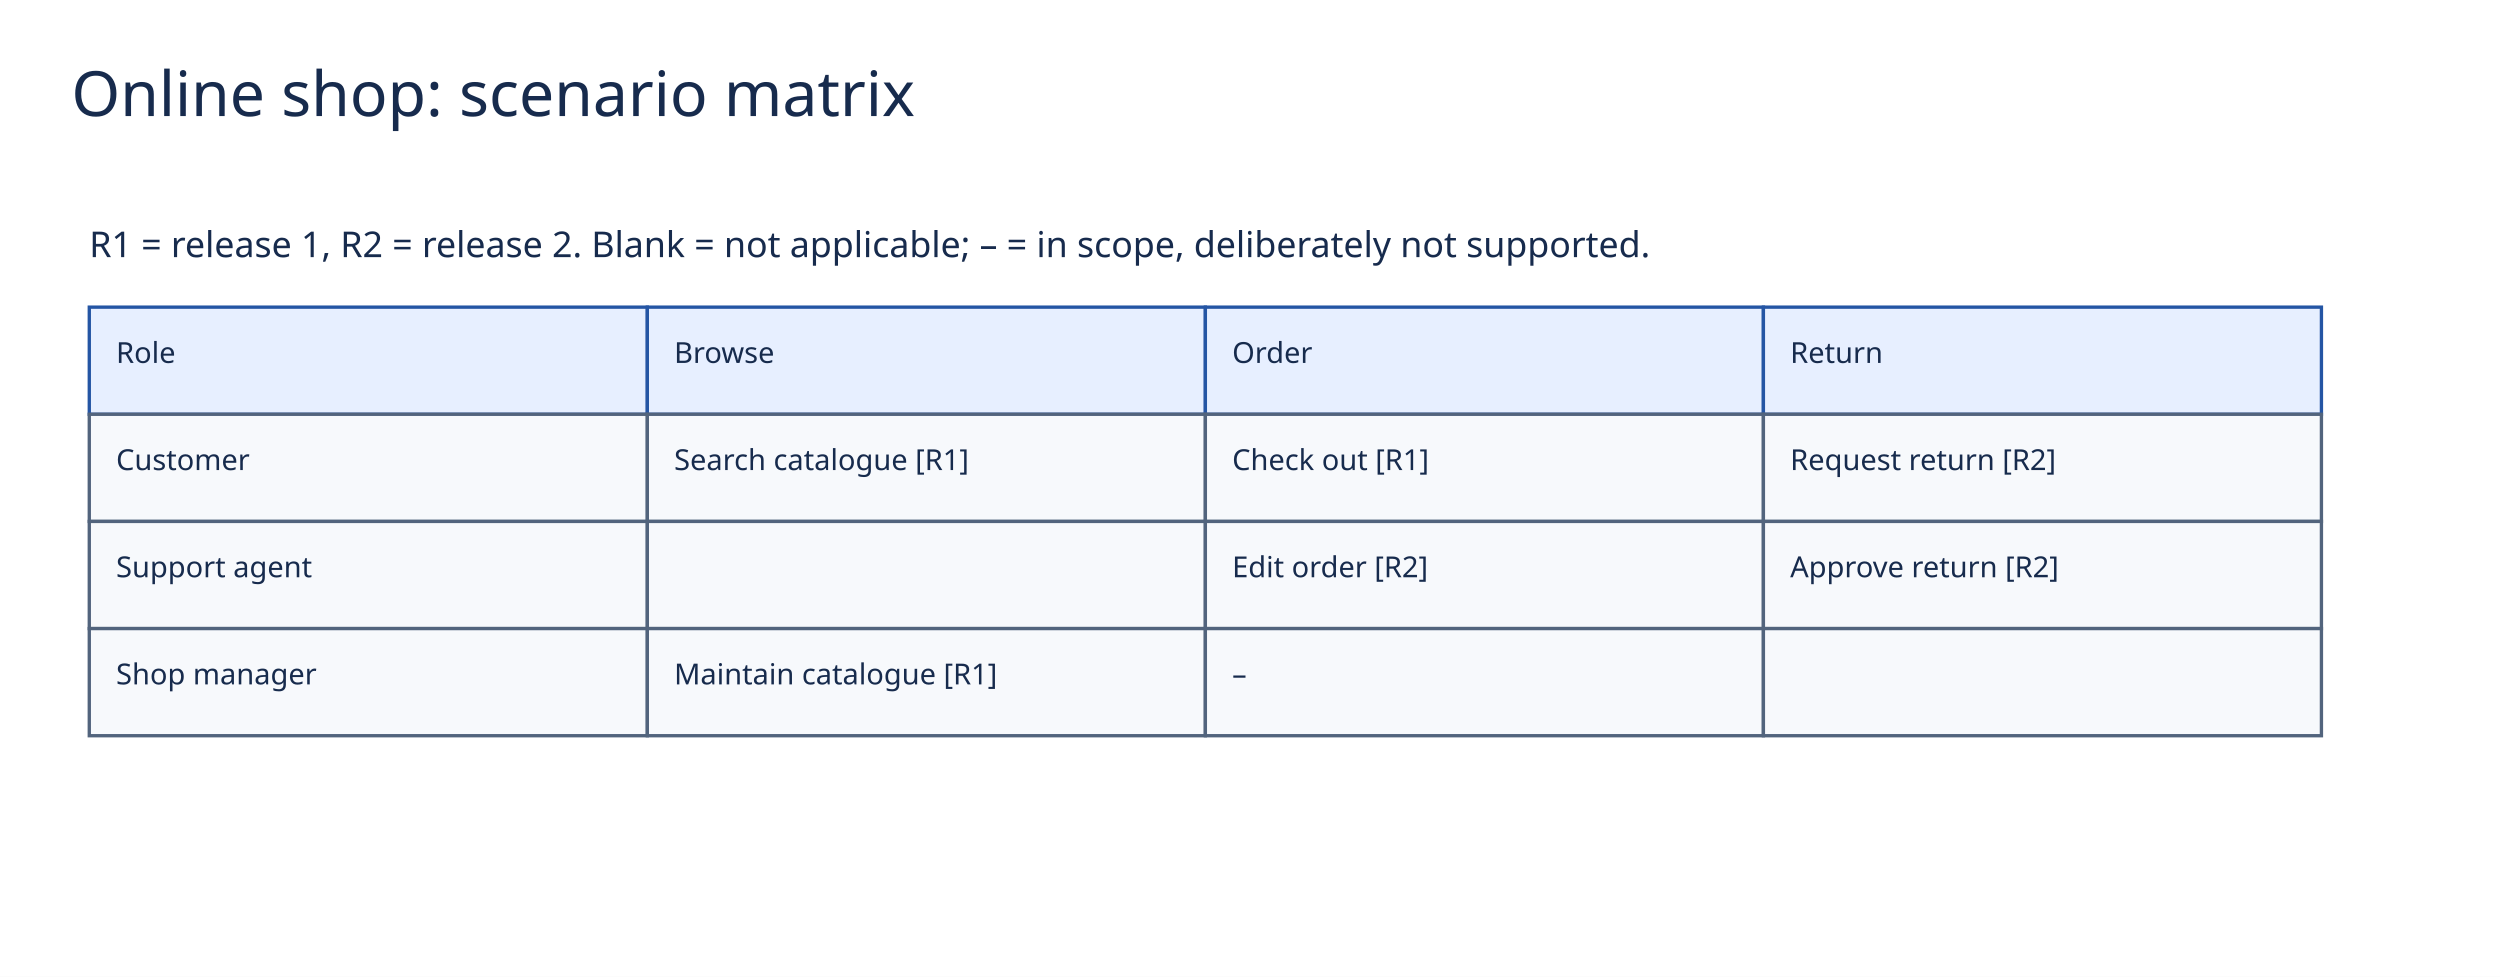
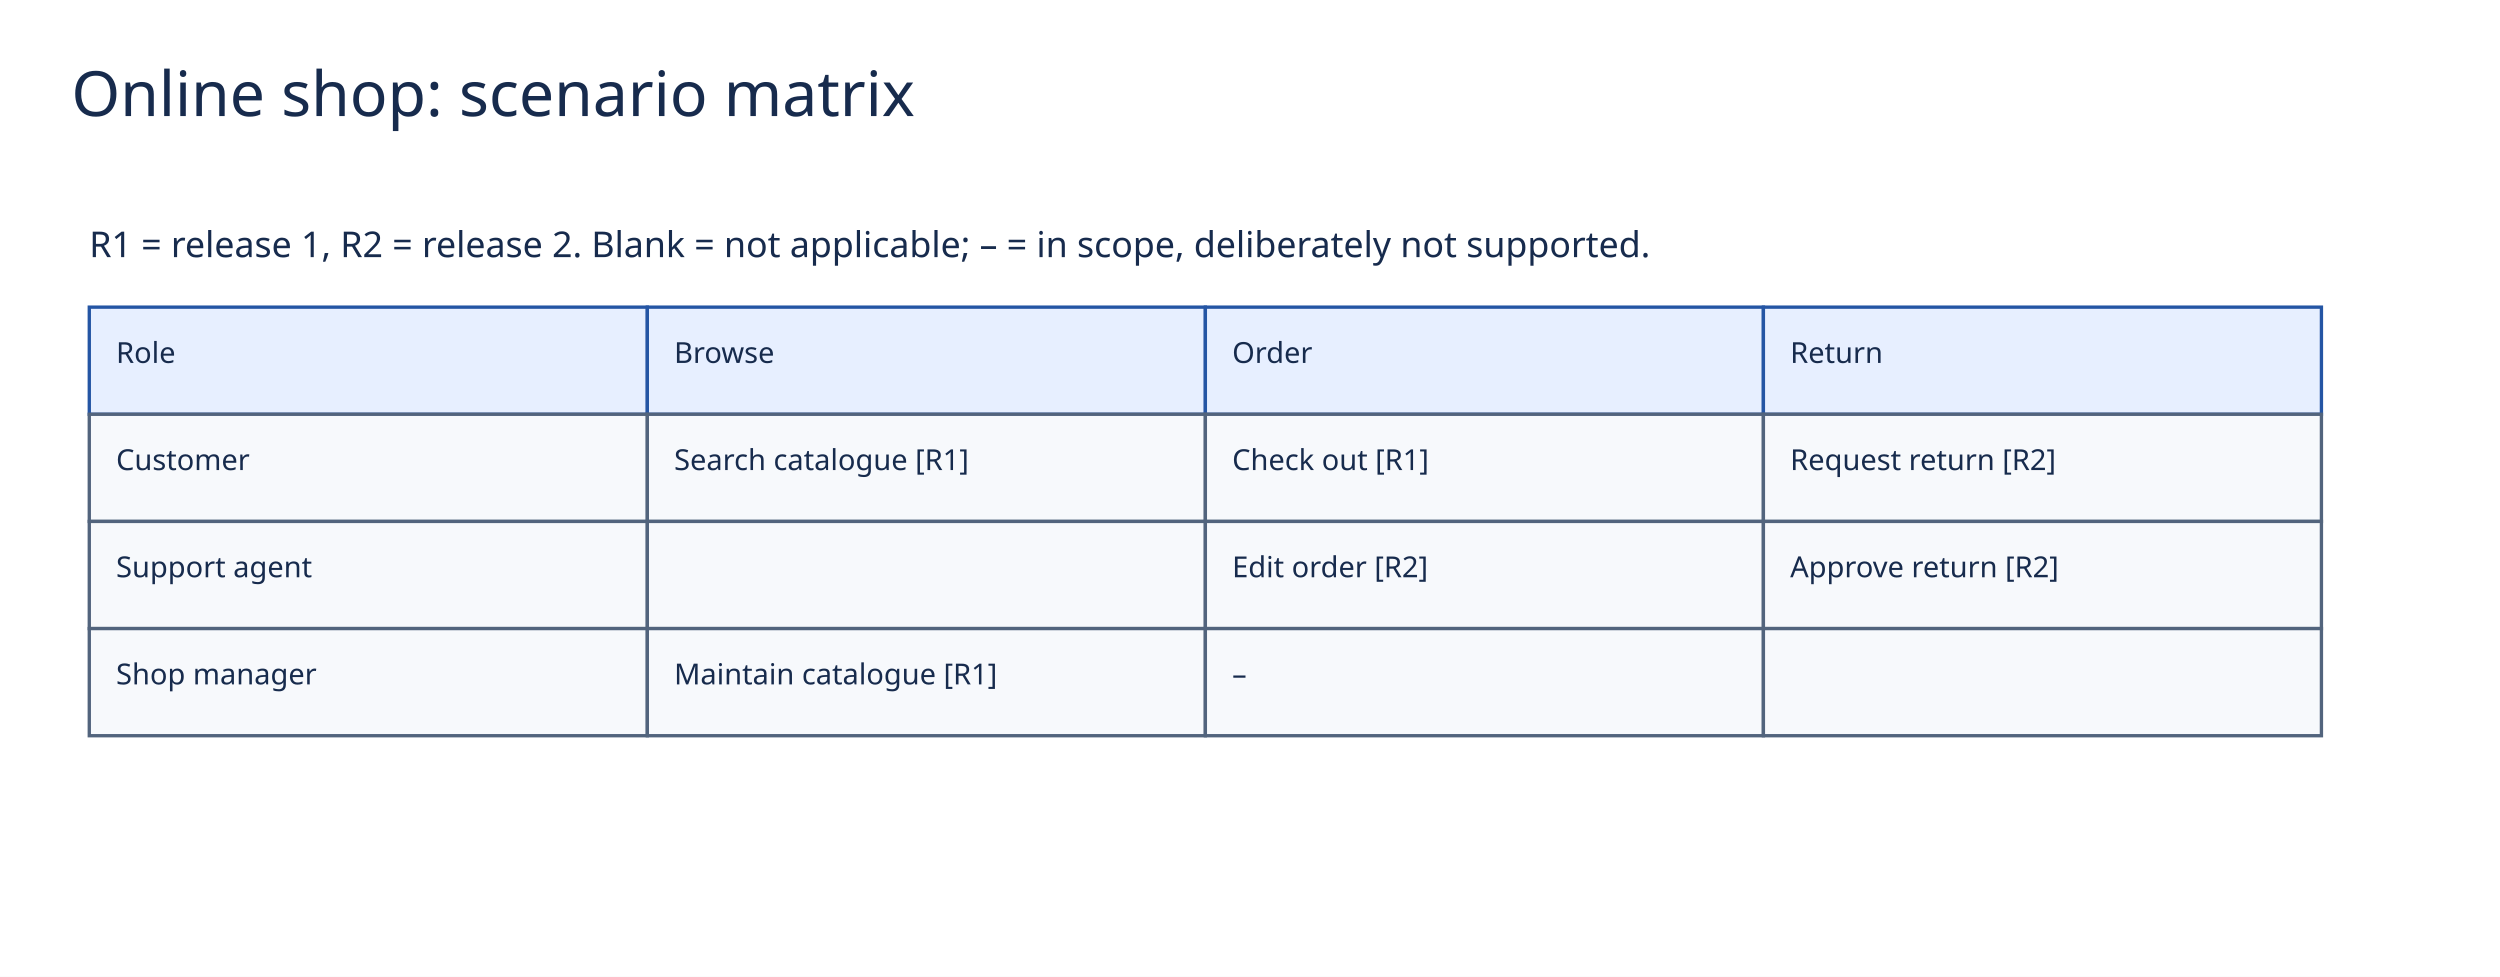
<svg xmlns="http://www.w3.org/2000/svg" viewBox="0 0 1120 437.6" width="1120" height="437.6" lang="en" role="img" aria-labelledby="a4-en-document-title a4-en-document-desc" data-archatlas="0.1" data-measured-with="pillow">
  <defs />
  <rect width="1120" height="437.6" fill="#ffffff" data-role="canvas" />
  <rect id="a4-en-shape-cell-__m-r0-c0" data-id="__m-r0-c0" data-role="cell" data-parent="" data-kind="component" fill="#e7efff" stroke="#2455a4" stroke-width="1.5" data-box="40 137.6 250 48" x="40" y="137.6" width="250" height="48" rx="0" />
  <rect id="a4-en-shape-cell-__m-r0-c1" data-id="__m-r0-c1" data-role="cell" data-parent="" data-kind="component" fill="#e7efff" stroke="#2455a4" stroke-width="1.5" data-box="290 137.6 250 48" x="290" y="137.6" width="250" height="48" rx="0" />
  <rect id="a4-en-shape-cell-__m-r0-c2" data-id="__m-r0-c2" data-role="cell" data-parent="" data-kind="component" fill="#e7efff" stroke="#2455a4" stroke-width="1.5" data-box="540 137.6 250 48" x="540" y="137.6" width="250" height="48" rx="0" />
  <rect id="a4-en-shape-cell-__m-r0-c3" data-id="__m-r0-c3" data-role="cell" data-parent="" data-kind="component" fill="#e7efff" stroke="#2455a4" stroke-width="1.5" data-box="790 137.6 250 48" x="790" y="137.6" width="250" height="48" rx="0" />
  <rect id="a4-en-shape-cell-__m-r1-c0" data-id="__m-r1-c0" data-role="cell" data-parent="" data-kind="component" fill="#f7f9fc" stroke="#52647d" stroke-width="1.5" data-box="40 185.6 250 48" x="40" y="185.6" width="250" height="48" rx="0" />
  <rect id="a4-en-shape-cell-__m-r1-c1" data-id="__m-r1-c1" data-role="cell" data-parent="" data-kind="component" fill="#f7f9fc" stroke="#52647d" stroke-width="1.5" data-box="290 185.6 250 48" x="290" y="185.6" width="250" height="48" rx="0" />
  <rect id="a4-en-shape-cell-__m-r1-c2" data-id="__m-r1-c2" data-role="cell" data-parent="" data-kind="component" fill="#f7f9fc" stroke="#52647d" stroke-width="1.5" data-box="540 185.6 250 48" x="540" y="185.6" width="250" height="48" rx="0" />
  <rect id="a4-en-shape-cell-__m-r1-c3" data-id="__m-r1-c3" data-role="cell" data-parent="" data-kind="component" fill="#f7f9fc" stroke="#52647d" stroke-width="1.5" data-box="790 185.6 250 48" x="790" y="185.6" width="250" height="48" rx="0" />
  <rect id="a4-en-shape-cell-__m-r2-c0" data-id="__m-r2-c0" data-role="cell" data-parent="" data-kind="component" fill="#f7f9fc" stroke="#52647d" stroke-width="1.5" data-box="40 233.6 250 48" x="40" y="233.6" width="250" height="48" rx="0" />
  <rect id="a4-en-shape-cell-__m-r2-c1" data-id="__m-r2-c1" data-role="cell" data-parent="" data-kind="component" fill="#f7f9fc" stroke="#52647d" stroke-width="1.5" data-box="290 233.6 250 48" x="290" y="233.6" width="250" height="48" rx="0" />
  <rect id="a4-en-shape-cell-__m-r2-c2" data-id="__m-r2-c2" data-role="cell" data-parent="" data-kind="component" fill="#f7f9fc" stroke="#52647d" stroke-width="1.5" data-box="540 233.6 250 48" x="540" y="233.6" width="250" height="48" rx="0" />
  <rect id="a4-en-shape-cell-__m-r2-c3" data-id="__m-r2-c3" data-role="cell" data-parent="" data-kind="component" fill="#f7f9fc" stroke="#52647d" stroke-width="1.5" data-box="790 233.6 250 48" x="790" y="233.6" width="250" height="48" rx="0" />
  <rect id="a4-en-shape-cell-__m-r3-c0" data-id="__m-r3-c0" data-role="cell" data-parent="" data-kind="component" fill="#f7f9fc" stroke="#52647d" stroke-width="1.5" data-box="40 281.6 250 48" x="40" y="281.6" width="250" height="48" rx="0" />
  <rect id="a4-en-shape-cell-__m-r3-c1" data-id="__m-r3-c1" data-role="cell" data-parent="" data-kind="component" fill="#f7f9fc" stroke="#52647d" stroke-width="1.5" data-box="290 281.6 250 48" x="290" y="281.6" width="250" height="48" rx="0" />
  <rect id="a4-en-shape-cell-__m-r3-c2" data-id="__m-r3-c2" data-role="cell" data-parent="" data-kind="component" fill="#f7f9fc" stroke="#52647d" stroke-width="1.5" data-box="540 281.6 250 48" x="540" y="281.6" width="250" height="48" rx="0" />
  <rect id="a4-en-shape-cell-__m-r3-c3" data-id="__m-r3-c3" data-role="cell" data-parent="" data-kind="component" fill="#f7f9fc" stroke="#52647d" stroke-width="1.5" data-box="790 281.6 250 48" x="790" y="281.6" width="250" height="48" rx="0" />
  <text id="a4-en-text-title-figure-title" data-id="figure-title" data-role="title" data-owner="" x="32" y="52" data-source="Online shop: scenario matrix" font-size="28" font-family="&quot;Noto Sans&quot;, &quot;DejaVu Sans&quot;, &quot;Liberation Sans&quot;, &quot;Noto Sans CJK SC&quot;, sans-serif" text-anchor="start" fill="#172b4d" data-text-box="32 24 377.859 39.2">
    <tspan x="32" y="52">
-       <tspan font-family="Noto Sans">Online shop: scenario matrix</tspan>
+       <tspan font-family="Noto Sans" x="32">Online</tspan>
+       <tspan font-family="Noto Sans" x="118.703"> </tspan>
+       <tspan font-family="Noto Sans" x="125.984">shop:</tspan>
+       <tspan font-family="Noto Sans" x="198.344"> </tspan>
+       <tspan font-family="Noto Sans" x="205.625">scenario</tspan>
+       <tspan font-family="Noto Sans" x="316.984"> </tspan>
+       <tspan font-family="Noto Sans" x="324.266">matrix</tspan>
    </tspan>
  </text>
  <text id="a4-en-text-table-title-m-title" data-id="m-title" data-role="table-title" data-owner="" x="40" y="115.2" data-source="R1 = release 1, R2 = release 2. Blank = not applicable; – = in scope, deliberately not supported." font-size="16" font-family="&quot;Noto Sans&quot;, &quot;DejaVu Sans&quot;, &quot;Liberation Sans&quot;, &quot;Noto Sans CJK SC&quot;, sans-serif" text-anchor="start" fill="#172b4d" data-text-box="40 99.2 699.344 22.4">
    <tspan x="40" y="115.2">
-       <tspan font-family="Noto Sans">R1 = release 1, R2 = release 2. Blank = not applicable; – = in scope, deliberately not supported.</tspan>
+       <tspan font-family="Noto Sans" x="40">R1</tspan>
+       <tspan font-family="Noto Sans" x="59.109"> </tspan>
+       <tspan font-family="Noto Sans" x="63.266">=</tspan>
+       <tspan font-family="Noto Sans" x="72.422"> </tspan>
+       <tspan font-family="Noto Sans" x="76.578">release</tspan>
+       <tspan font-family="Noto Sans" x="130.719"> </tspan>
+       <tspan font-family="Noto Sans" x="134.875">1,</tspan>
+       <tspan font-family="Noto Sans" x="148.312"> </tspan>
+       <tspan font-family="Noto Sans" x="152.469">R2</tspan>
+       <tspan font-family="Noto Sans" x="171.578"> </tspan>
+       <tspan font-family="Noto Sans" x="175.734">=</tspan>
+       <tspan font-family="Noto Sans" x="184.891"> </tspan>
+       <tspan font-family="Noto Sans" x="189.047">release</tspan>
+       <tspan font-family="Noto Sans" x="243.188"> </tspan>
+       <tspan font-family="Noto Sans" x="247.344">2.</tspan>
+       <tspan font-family="Noto Sans" x="260.781"> </tspan>
+       <tspan font-family="Noto Sans" x="264.938">Blank</tspan>
+       <tspan font-family="Noto Sans" x="306.875"> </tspan>
+       <tspan font-family="Noto Sans" x="311.031">=</tspan>
+       <tspan font-family="Noto Sans" x="320.188"> </tspan>
+       <tspan font-family="Noto Sans" x="324.344">not</tspan>
+       <tspan font-family="Noto Sans" x="349.703"> </tspan>
+       <tspan font-family="Noto Sans" x="353.859">applicable;</tspan>
+       <tspan font-family="Noto Sans" x="434.703"> </tspan>
+       <tspan font-family="Noto Sans" x="438.859">–</tspan>
+       <tspan font-family="Noto Sans" x="446.859"> </tspan>
+       <tspan font-family="Noto Sans" x="451.016">=</tspan>
+       <tspan font-family="Noto Sans" x="460.172"> </tspan>
+       <tspan font-family="Noto Sans" x="464.328">in</tspan>
+       <tspan font-family="Noto Sans" x="478.344"> </tspan>
+       <tspan font-family="Noto Sans" x="482.5">scope,</tspan>
+       <tspan font-family="Noto Sans" x="530.688"> </tspan>
+       <tspan font-family="Noto Sans" x="534.844">deliberately</tspan>
+       <tspan font-family="Noto Sans" x="623.203"> </tspan>
+       <tspan font-family="Noto Sans" x="627.359">not</tspan>
+       <tspan font-family="Noto Sans" x="652.719"> </tspan>
+       <tspan font-family="Noto Sans" x="656.875">supported.</tspan>
    </tspan>
  </text>
  <text id="a4-en-text-cell-text-__m-r0-c0-text" data-id="__m-r0-c0-text" data-role="cell-text" data-owner="__m-r0-c0" x="52" y="162.6" data-source="Role" font-size="13" font-family="&quot;Noto Sans&quot;, &quot;DejaVu Sans&quot;, &quot;Liberation Sans&quot;, &quot;Noto Sans CJK SC&quot;, sans-serif" text-anchor="start" fill="#172b4d" data-text-box="52 149.6 26.641 18.2">
    <tspan x="52" y="162.6">
-       <tspan font-family="Noto Sans">Role</tspan>
+       <tspan font-family="Noto Sans" x="52">Role</tspan>
    </tspan>
  </text>
  <text id="a4-en-text-cell-text-__m-r0-c1-text" data-id="__m-r0-c1-text" data-role="cell-text" data-owner="__m-r0-c1" x="302" y="162.6" data-source="Browse" font-size="13" font-family="&quot;Noto Sans&quot;, &quot;DejaVu Sans&quot;, &quot;Liberation Sans&quot;, &quot;Noto Sans CJK SC&quot;, sans-serif" text-anchor="start" fill="#172b4d" data-text-box="302 149.6 44.938 18.2">
    <tspan x="302" y="162.6">
-       <tspan font-family="Noto Sans">Browse</tspan>
+       <tspan font-family="Noto Sans" x="302">Browse</tspan>
    </tspan>
  </text>
  <text id="a4-en-text-cell-text-__m-r0-c2-text" data-id="__m-r0-c2-text" data-role="cell-text" data-owner="__m-r0-c2" x="552" y="162.6" data-source="Order" font-size="13" font-family="&quot;Noto Sans&quot;, &quot;DejaVu Sans&quot;, &quot;Liberation Sans&quot;, &quot;Noto Sans CJK SC&quot;, sans-serif" text-anchor="start" fill="#172b4d" data-text-box="552 149.6 35.969 18.2">
    <tspan x="552" y="162.6">
-       <tspan font-family="Noto Sans">Order</tspan>
+       <tspan font-family="Noto Sans" x="552">Order</tspan>
    </tspan>
  </text>
  <text id="a4-en-text-cell-text-__m-r0-c3-text" data-id="__m-r0-c3-text" data-role="cell-text" data-owner="__m-r0-c3" x="802" y="162.6" data-source="Return" font-size="13" font-family="&quot;Noto Sans&quot;, &quot;DejaVu Sans&quot;, &quot;Liberation Sans&quot;, &quot;Noto Sans CJK SC&quot;, sans-serif" text-anchor="start" fill="#172b4d" data-text-box="802 149.6 41.547 18.2">
    <tspan x="802" y="162.6">
-       <tspan font-family="Noto Sans">Return</tspan>
+       <tspan font-family="Noto Sans" x="802">Return</tspan>
    </tspan>
  </text>
  <text id="a4-en-text-cell-text-__m-r1-c0-text" data-id="__m-r1-c0-text" data-role="cell-text" data-owner="__m-r1-c0" x="52" y="210.6" data-source="Customer" font-size="13" font-family="&quot;Noto Sans&quot;, &quot;DejaVu Sans&quot;, &quot;Liberation Sans&quot;, &quot;Noto Sans CJK SC&quot;, sans-serif" text-anchor="start" fill="#172b4d" data-text-box="52 197.6 59.891 18.2">
    <tspan x="52" y="210.6">
-       <tspan font-family="Noto Sans">Customer</tspan>
+       <tspan font-family="Noto Sans" x="52">Customer</tspan>
    </tspan>
  </text>
  <text id="a4-en-text-cell-text-__m-r1-c1-text" data-id="__m-r1-c1-text" data-role="cell-text" data-owner="__m-r1-c1" x="302" y="210.6" data-source="Search catalogue [R1]" font-size="13" font-family="&quot;Noto Sans&quot;, &quot;DejaVu Sans&quot;, &quot;Liberation Sans&quot;, &quot;Noto Sans CJK SC&quot;, sans-serif" text-anchor="start" fill="#172b4d" data-text-box="302 197.6 132.078 18.2">
    <tspan x="302" y="210.6">
-       <tspan font-family="Noto Sans">Search catalogue [R1]</tspan>
+       <tspan font-family="Noto Sans" x="302">Search</tspan>
+       <tspan font-family="Noto Sans" x="343.141"> </tspan>
+       <tspan font-family="Noto Sans" x="346.516">catalogue</tspan>
+       <tspan font-family="Noto Sans" x="406.609"> </tspan>
+       <tspan font-family="Noto Sans" x="409.984">[R1]</tspan>
    </tspan>
  </text>
  <text id="a4-en-text-cell-text-__m-r1-c2-text" data-id="__m-r1-c2-text" data-role="cell-text" data-owner="__m-r1-c2" x="552" y="210.6" data-source="Check out [R1]" font-size="13" font-family="&quot;Noto Sans&quot;, &quot;DejaVu Sans&quot;, &quot;Liberation Sans&quot;, &quot;Noto Sans CJK SC&quot;, sans-serif" text-anchor="start" fill="#172b4d" data-text-box="552 197.6 88.172 18.2">
    <tspan x="552" y="210.6">
-       <tspan font-family="Noto Sans">Check out [R1]</tspan>
+       <tspan font-family="Noto Sans" x="552">Check</tspan>
+       <tspan font-family="Noto Sans" x="588.75"> </tspan>
+       <tspan font-family="Noto Sans" x="592.125">out</tspan>
+       <tspan font-family="Noto Sans" x="612.703"> </tspan>
+       <tspan font-family="Noto Sans" x="616.078">[R1]</tspan>
    </tspan>
  </text>
  <text id="a4-en-text-cell-text-__m-r1-c3-text" data-id="__m-r1-c3-text" data-role="cell-text" data-owner="__m-r1-c3" x="802" y="210.6" data-source="Request return [R2]" font-size="13" font-family="&quot;Noto Sans&quot;, &quot;DejaVu Sans&quot;, &quot;Liberation Sans&quot;, &quot;Noto Sans CJK SC&quot;, sans-serif" text-anchor="start" fill="#172b4d" data-text-box="802 197.6 119.109 18.2">
    <tspan x="802" y="210.6">
-       <tspan font-family="Noto Sans">Request return [R2]</tspan>
+       <tspan font-family="Noto Sans" x="802">Request</tspan>
+       <tspan font-family="Noto Sans" x="851.703"> </tspan>
+       <tspan font-family="Noto Sans" x="855.078">return</tspan>
+       <tspan font-family="Noto Sans" x="893.641"> </tspan>
+       <tspan font-family="Noto Sans" x="897.016">[R2]</tspan>
    </tspan>
  </text>
  <text id="a4-en-text-cell-text-__m-r2-c0-text" data-id="__m-r2-c0-text" data-role="cell-text" data-owner="__m-r2-c0" x="52" y="258.6" data-source="Support agent" font-size="13" font-family="&quot;Noto Sans&quot;, &quot;DejaVu Sans&quot;, &quot;Liberation Sans&quot;, &quot;Noto Sans CJK SC&quot;, sans-serif" text-anchor="start" fill="#172b4d" data-text-box="52 245.6 87.812 18.2">
    <tspan x="52" y="258.6">
-       <tspan font-family="Noto Sans">Support agent</tspan>
+       <tspan font-family="Noto Sans" x="52">Support</tspan>
+       <tspan font-family="Noto Sans" x="101.094"> </tspan>
+       <tspan font-family="Noto Sans" x="104.469">agent</tspan>
    </tspan>
  </text>
  <text id="a4-en-text-cell-text-__m-r2-c1-text" data-id="__m-r2-c1-text" data-role="cell-text" data-owner="__m-r2-c1" x="302" y="258.6" data-source="" font-size="13" font-family="&quot;Noto Sans&quot;, &quot;DejaVu Sans&quot;, &quot;Liberation Sans&quot;, &quot;Noto Sans CJK SC&quot;, sans-serif" text-anchor="start" fill="#172b4d" data-text-box="302 245.6 0 18.2">
    <tspan x="302" y="258.6" />
  </text>
  <text id="a4-en-text-cell-text-__m-r2-c2-text" data-id="__m-r2-c2-text" data-role="cell-text" data-owner="__m-r2-c2" x="552" y="258.6" data-source="Edit order [R2]" font-size="13" font-family="&quot;Noto Sans&quot;, &quot;DejaVu Sans&quot;, &quot;Liberation Sans&quot;, &quot;Noto Sans CJK SC&quot;, sans-serif" text-anchor="start" fill="#172b4d" data-text-box="552 245.6 87.797 18.2">
    <tspan x="552" y="258.6">
-       <tspan font-family="Noto Sans">Edit order [R2]</tspan>
+       <tspan font-family="Noto Sans" x="552">Edit</tspan>
+       <tspan font-family="Noto Sans" x="575.281"> </tspan>
+       <tspan font-family="Noto Sans" x="578.656">order</tspan>
+       <tspan font-family="Noto Sans" x="612.328"> </tspan>
+       <tspan font-family="Noto Sans" x="615.703">[R2]</tspan>
    </tspan>
  </text>
  <text id="a4-en-text-cell-text-__m-r2-c3-text" data-id="__m-r2-c3-text" data-role="cell-text" data-owner="__m-r2-c3" x="802" y="258.6" data-source="Approve return [R2]" font-size="13" font-family="&quot;Noto Sans&quot;, &quot;DejaVu Sans&quot;, &quot;Liberation Sans&quot;, &quot;Noto Sans CJK SC&quot;, sans-serif" text-anchor="start" fill="#172b4d" data-text-box="802 245.6 120.359 18.2">
    <tspan x="802" y="258.6">
-       <tspan font-family="Noto Sans">Approve return [R2]</tspan>
+       <tspan font-family="Noto Sans" x="802">Approve</tspan>
+       <tspan font-family="Noto Sans" x="852.953"> </tspan>
+       <tspan font-family="Noto Sans" x="856.328">return</tspan>
+       <tspan font-family="Noto Sans" x="894.891"> </tspan>
+       <tspan font-family="Noto Sans" x="898.266">[R2]</tspan>
    </tspan>
  </text>
  <text id="a4-en-text-cell-text-__m-r3-c0-text" data-id="__m-r3-c0-text" data-role="cell-text" data-owner="__m-r3-c0" x="52" y="306.6" data-source="Shop manager" font-size="13" font-family="&quot;Noto Sans&quot;, &quot;DejaVu Sans&quot;, &quot;Liberation Sans&quot;, &quot;Noto Sans CJK SC&quot;, sans-serif" text-anchor="start" fill="#172b4d" data-text-box="52 293.6 89.891 18.2">
    <tspan x="52" y="306.6">
-       <tspan font-family="Noto Sans">Shop manager</tspan>
+       <tspan font-family="Noto Sans" x="52">Shop</tspan>
+       <tspan font-family="Noto Sans" x="83.031"> </tspan>
+       <tspan font-family="Noto Sans" x="86.406">manager</tspan>
    </tspan>
  </text>
  <text id="a4-en-text-cell-text-__m-r3-c1-text" data-id="__m-r3-c1-text" data-role="cell-text" data-owner="__m-r3-c1" x="302" y="306.6" data-source="Maintain catalogue [R1]" font-size="13" font-family="&quot;Noto Sans&quot;, &quot;DejaVu Sans&quot;, &quot;Liberation Sans&quot;, &quot;Noto Sans CJK SC&quot;, sans-serif" text-anchor="start" fill="#172b4d" data-text-box="302 293.6 144.797 18.2">
    <tspan x="302" y="306.6">
-       <tspan font-family="Noto Sans">Maintain catalogue [R1]</tspan>
+       <tspan font-family="Noto Sans" x="302">Maintain</tspan>
+       <tspan font-family="Noto Sans" x="355.859"> </tspan>
+       <tspan font-family="Noto Sans" x="359.234">catalogue</tspan>
+       <tspan font-family="Noto Sans" x="419.328"> </tspan>
+       <tspan font-family="Noto Sans" x="422.703">[R1]</tspan>
    </tspan>
  </text>
  <text id="a4-en-text-cell-text-__m-r3-c2-text" data-id="__m-r3-c2-text" data-role="cell-text" data-owner="__m-r3-c2" x="552" y="306.6" data-source="–" font-size="13" font-family="&quot;Noto Sans&quot;, &quot;DejaVu Sans&quot;, &quot;Liberation Sans&quot;, &quot;Noto Sans CJK SC&quot;, sans-serif" text-anchor="start" fill="#172b4d" data-text-box="552 293.6 6.5 18.2">
    <tspan x="552" y="306.6">
-       <tspan font-family="Noto Sans">–</tspan>
+       <tspan font-family="Noto Sans" x="552">–</tspan>
    </tspan>
  </text>
  <text id="a4-en-text-cell-text-__m-r3-c3-text" data-id="__m-r3-c3-text" data-role="cell-text" data-owner="__m-r3-c3" x="802" y="306.6" data-source="" font-size="13" font-family="&quot;Noto Sans&quot;, &quot;DejaVu Sans&quot;, &quot;Liberation Sans&quot;, &quot;Noto Sans CJK SC&quot;, sans-serif" text-anchor="start" fill="#172b4d" data-text-box="802 293.6 0 18.2">
    <tspan x="802" y="306.6" />
  </text>
</svg>
